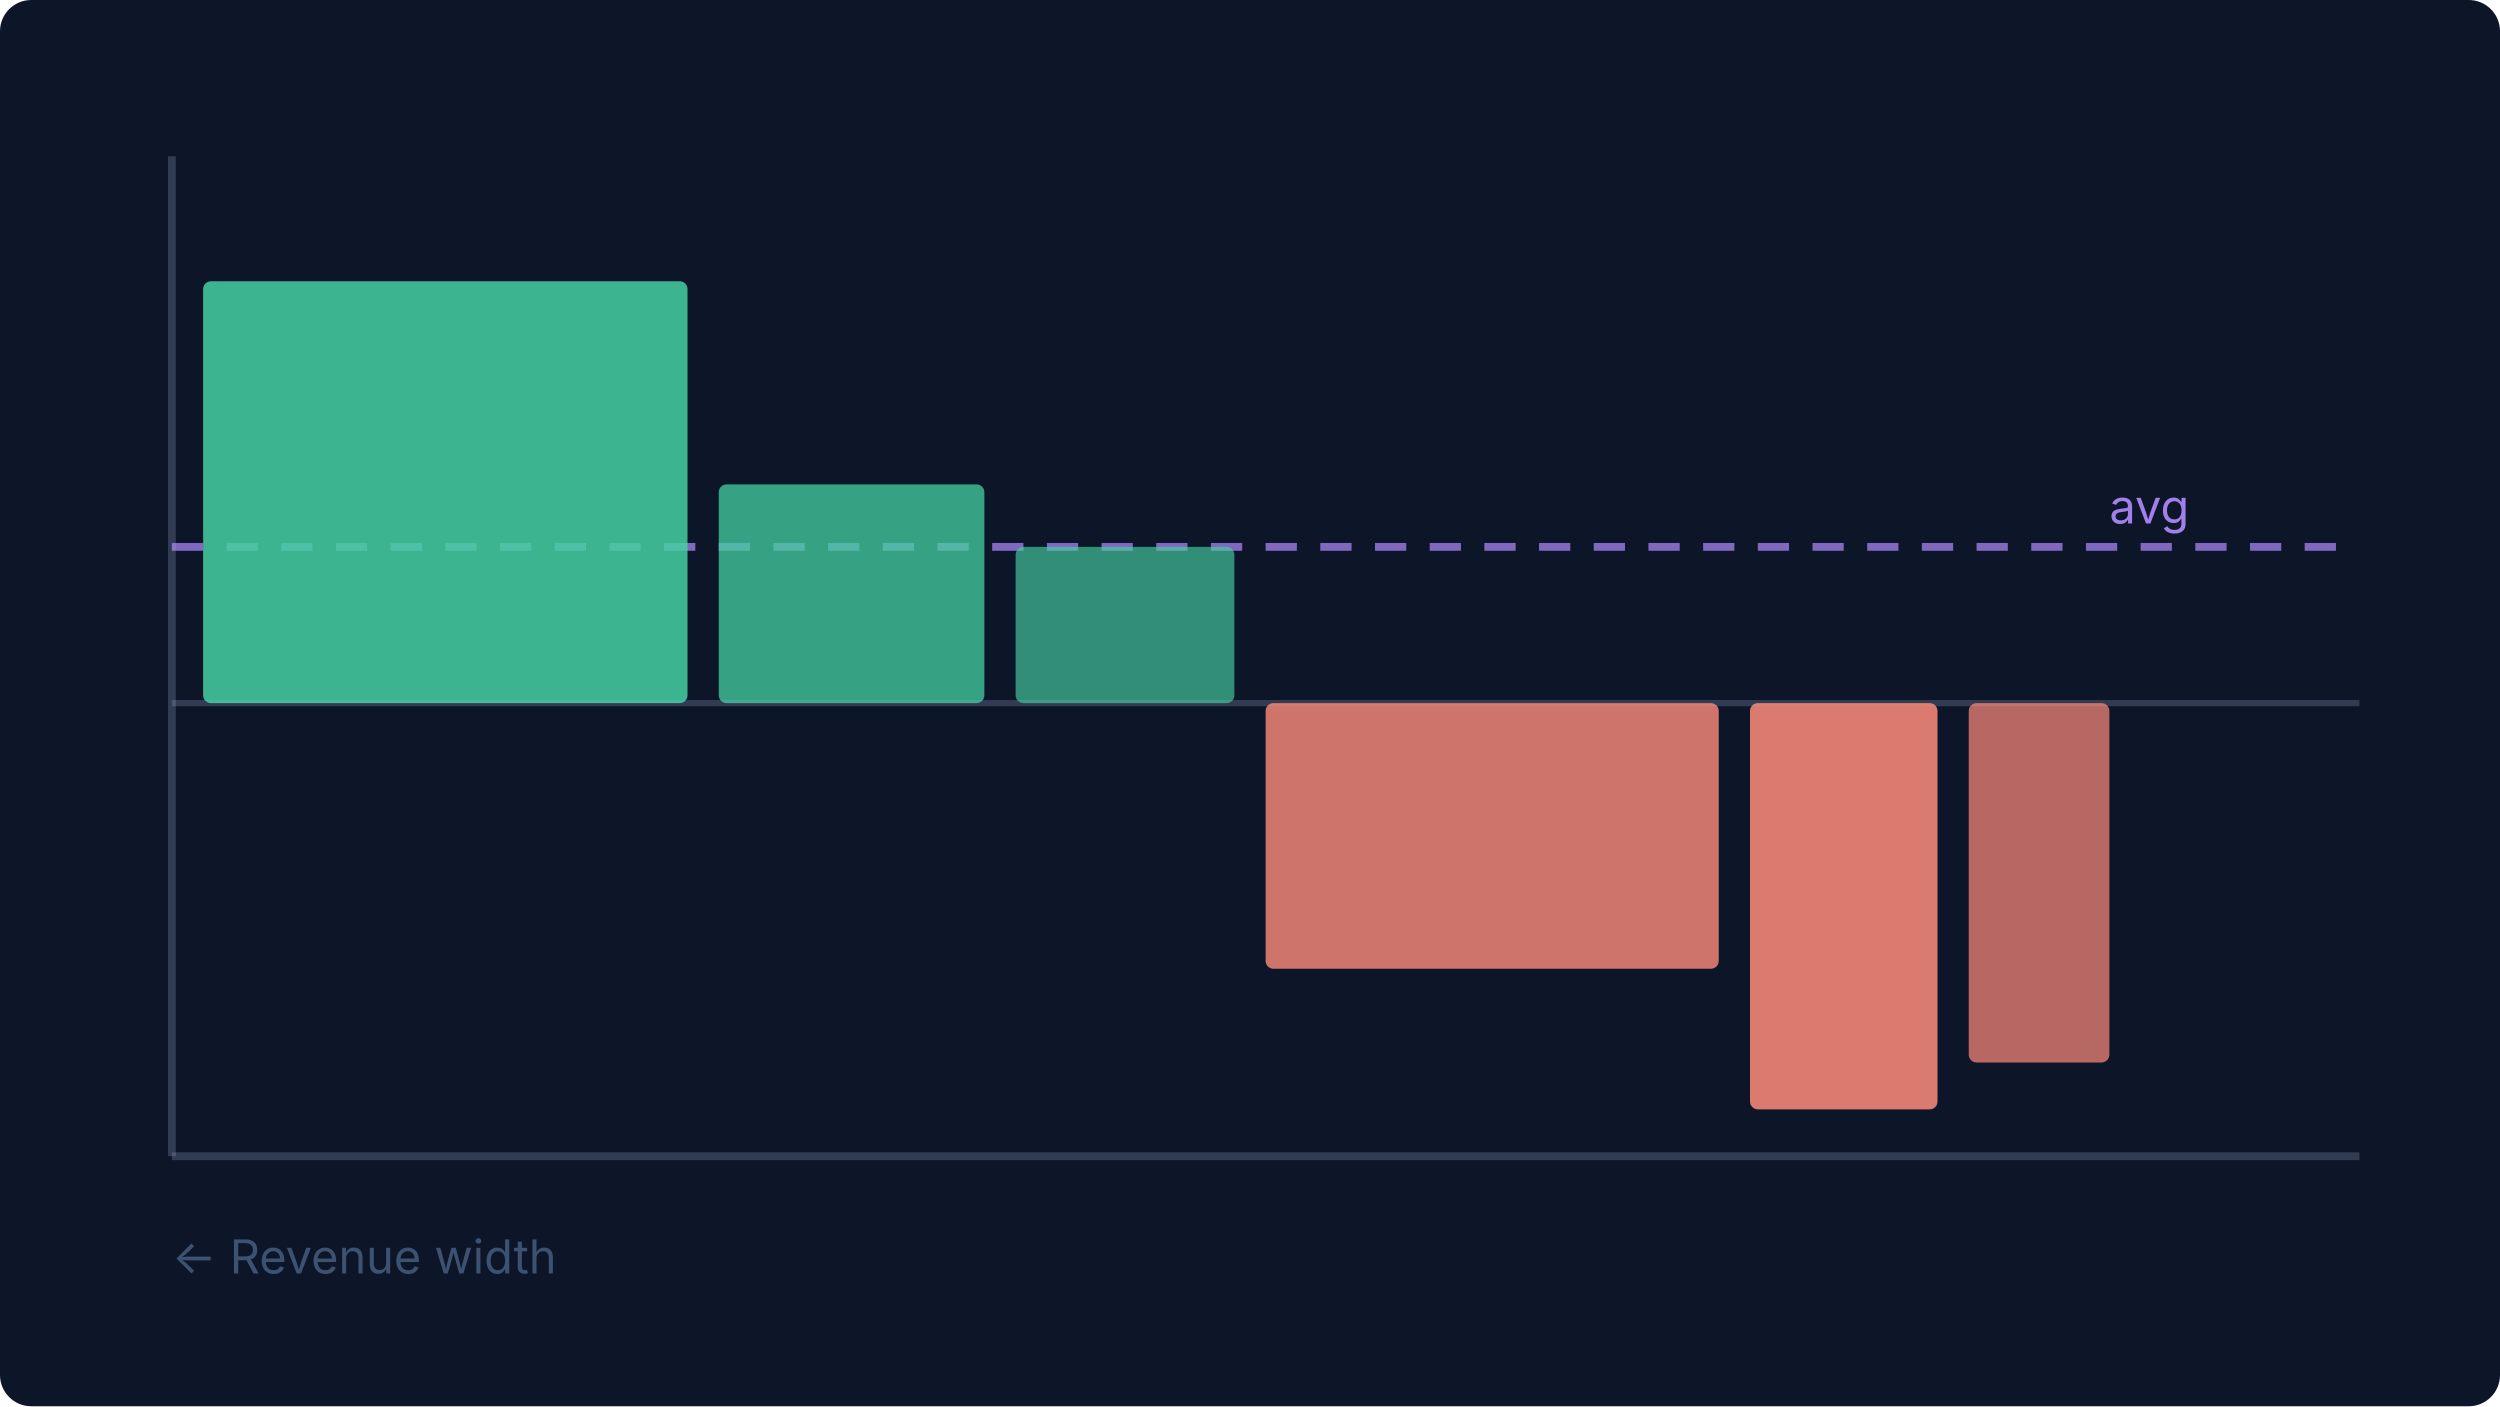
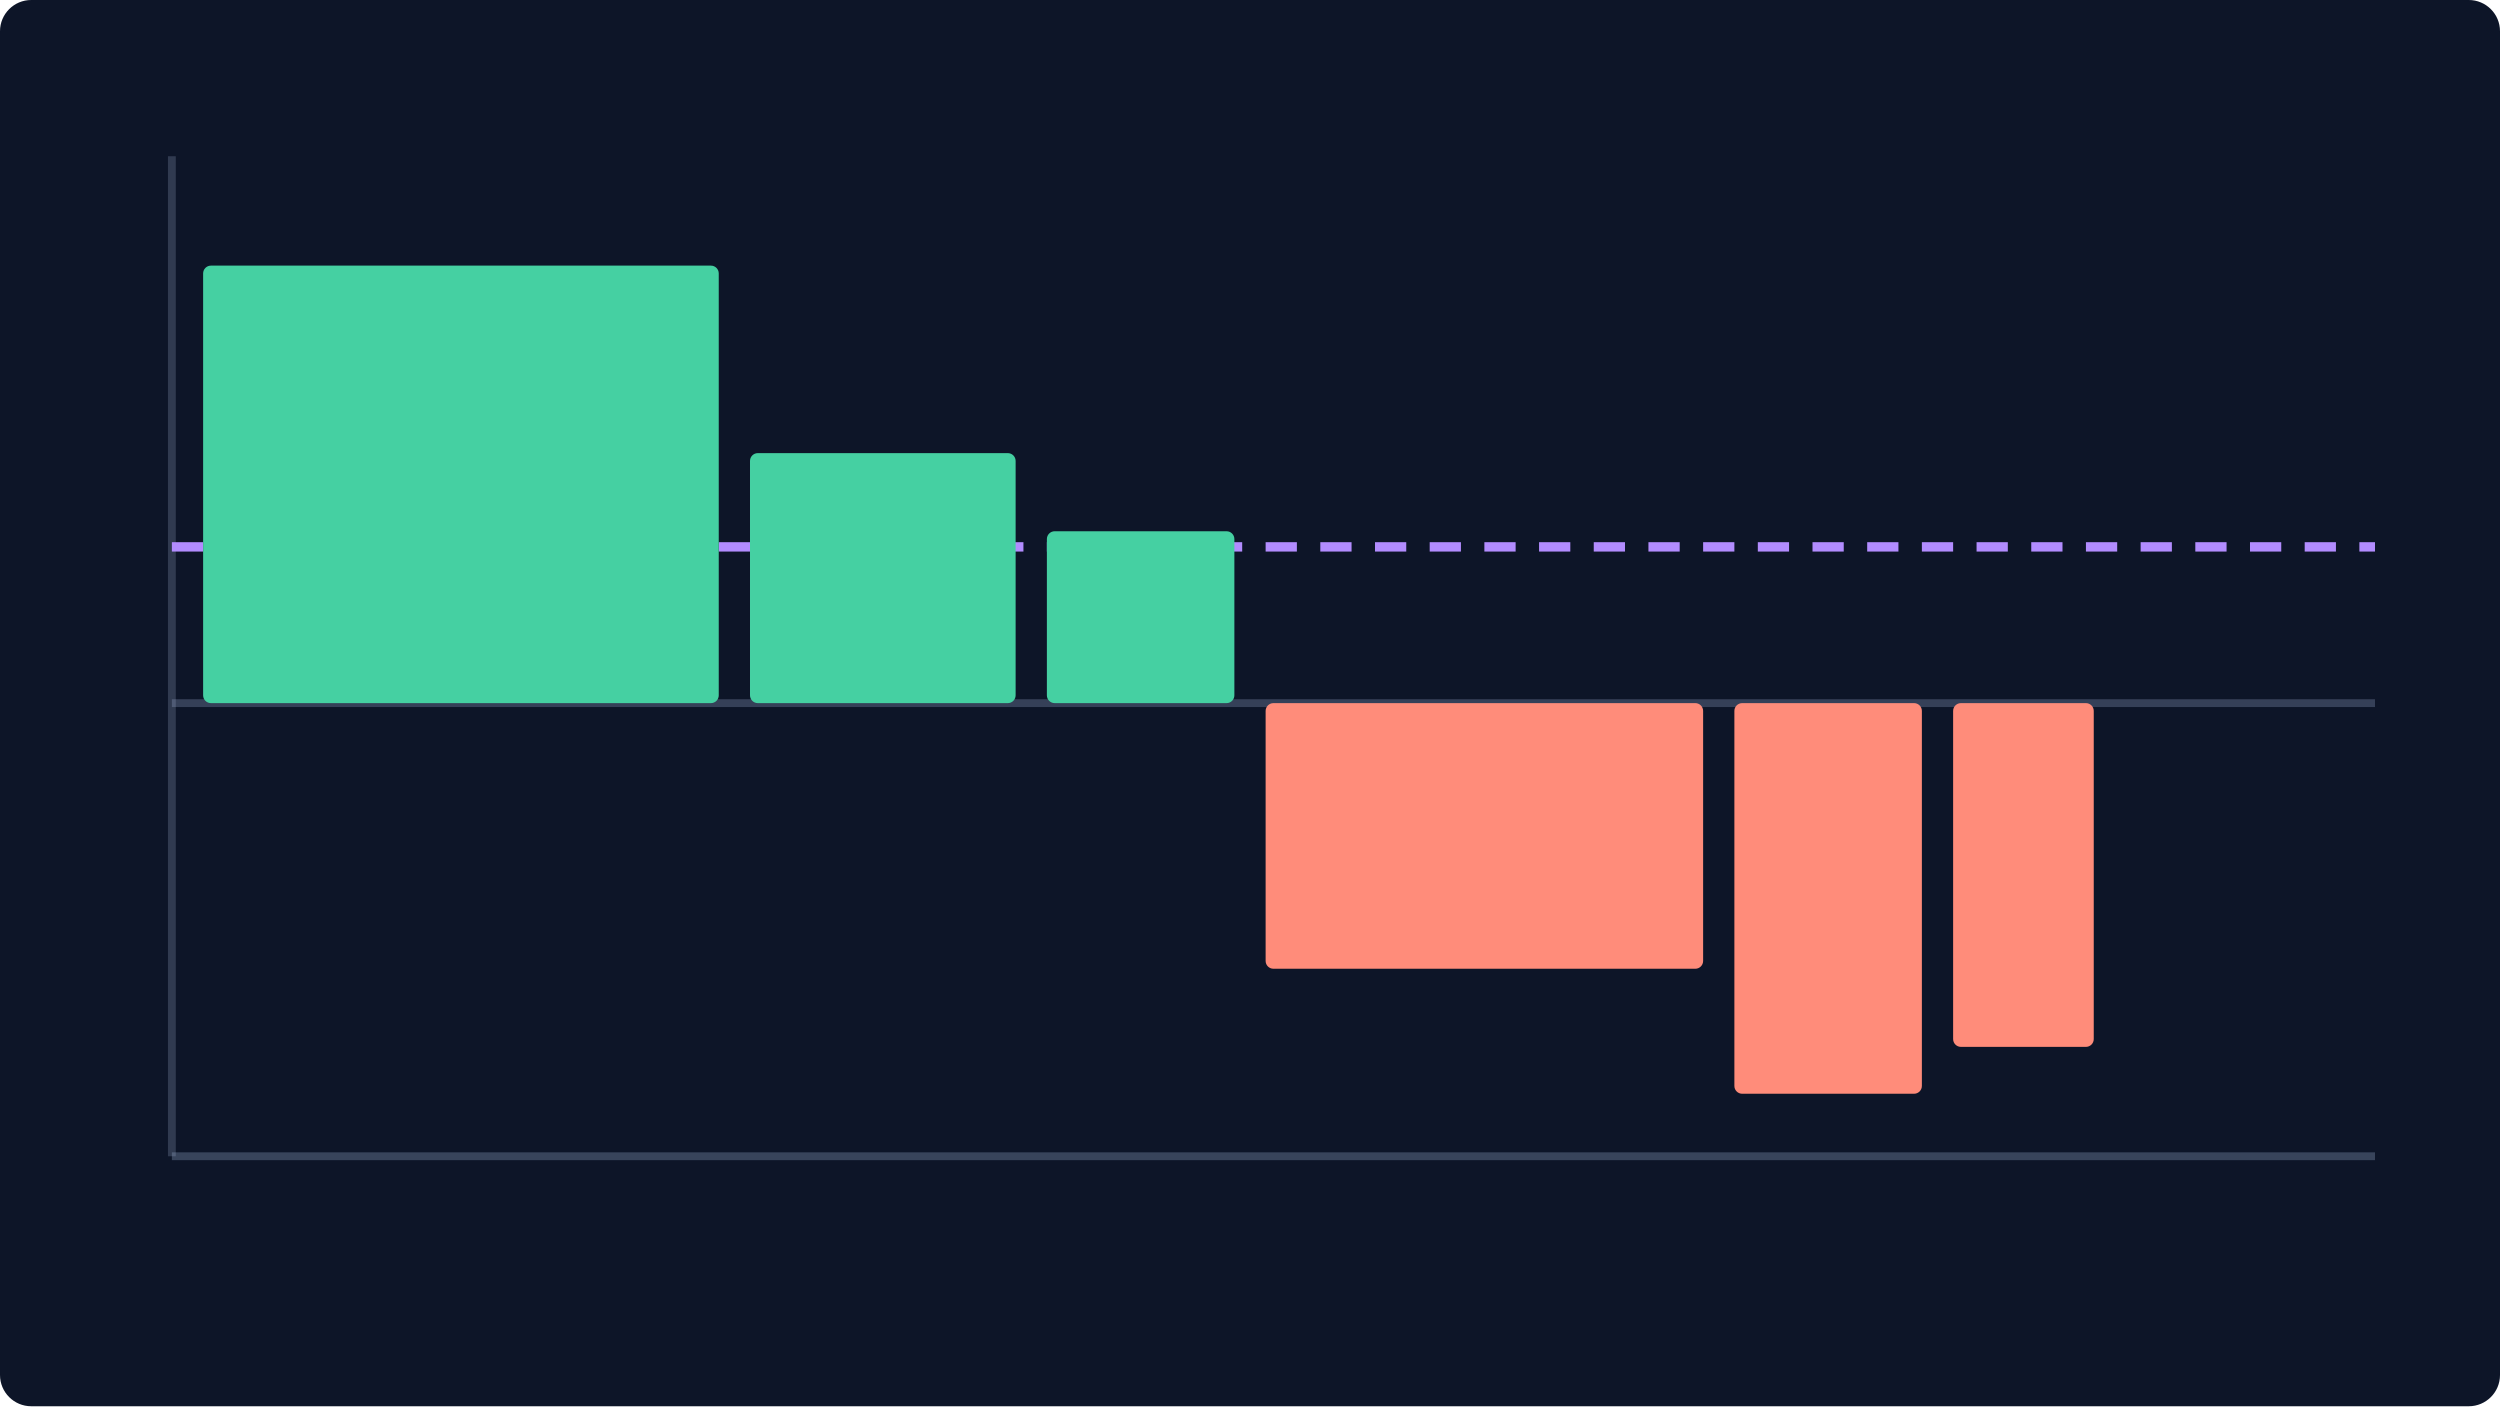
<svg xmlns="http://www.w3.org/2000/svg" width="320" height="180" viewBox="0 0 320 180" fill="none">
  <rect width="320" height="180" rx="4" fill="#0d1528" />
-   <line x1="22" y1="148" x2="302" y2="148" stroke="rgba(159,176,211,.25)" stroke-width="1" />
-   <line x1="22" y1="20" x2="22" y2="148" stroke="rgba(159,176,211,.25)" stroke-width="1" />
-   <line x1="22" y1="90" x2="302" y2="90" stroke="rgba(159,176,211,.25)" stroke-width="0.8" />
-   <line x1="22" y1="70" x2="302" y2="70" stroke="#b28cff" stroke-width="1" stroke-dasharray="4 3" opacity=".7" />
-   <rect x="26" y="36" width="62" height="54" fill="#45d0a2" rx="1" opacity=".85" />
-   <rect x="92" y="62" width="34" height="28" fill="#45d0a2" rx="1" opacity=".75" />
-   <rect x="130" y="70" width="28" height="20" fill="#45d0a2" rx="1" opacity=".65" />
-   <rect x="162" y="90" width="58" height="34" fill="#ff8c7a" rx="1" opacity=".8" />
-   <rect x="224" y="90" width="24" height="52" fill="#ff8c7a" rx="1" opacity=".85" />
-   <rect x="252" y="90" width="18" height="46" fill="#ff8c7a" rx="1" opacity=".7" />
-   <text x="270" y="67" fill="#b28cff" font-size="6" font-family="Inter,Arial" opacity=".9">avg</text>
-   <text x="22" y="163" fill="#3d5270" font-size="6" font-family="Inter,Arial">← Revenue width</text>
+   <line x1="22" y1="148" x2="304" y2="148" stroke="rgba(159,176,211,.3)" stroke-width="1" />
+   <line x1="22" y1="20" x2="22" y2="148" stroke="rgba(159,176,211,.24)" stroke-width="1" />
+   <line x1="22" y1="90" x2="304" y2="90" stroke="rgba(159,176,211,.28)" stroke-width="1" />
+   <line x1="22" y1="70" x2="304" y2="70" stroke="#b28cff" stroke-width="1.2" stroke-dasharray="4 3" />
+   <rect x="26" y="34" width="66" height="56" fill="#45d0a2" rx="1" />
+   <rect x="96" y="58" width="34" height="32" fill="#45d0a2" rx="1" />
+   <rect x="134" y="68" width="24" height="22" fill="#45d0a2" rx="1" />
+   <rect x="162" y="90" width="56" height="34" fill="#ff8c7a" rx="1" />
+   <rect x="222" y="90" width="24" height="50" fill="#ff8c7a" rx="1" />
+   <rect x="250" y="90" width="18" height="44" fill="#ff8c7a" rx="1" />
</svg>
